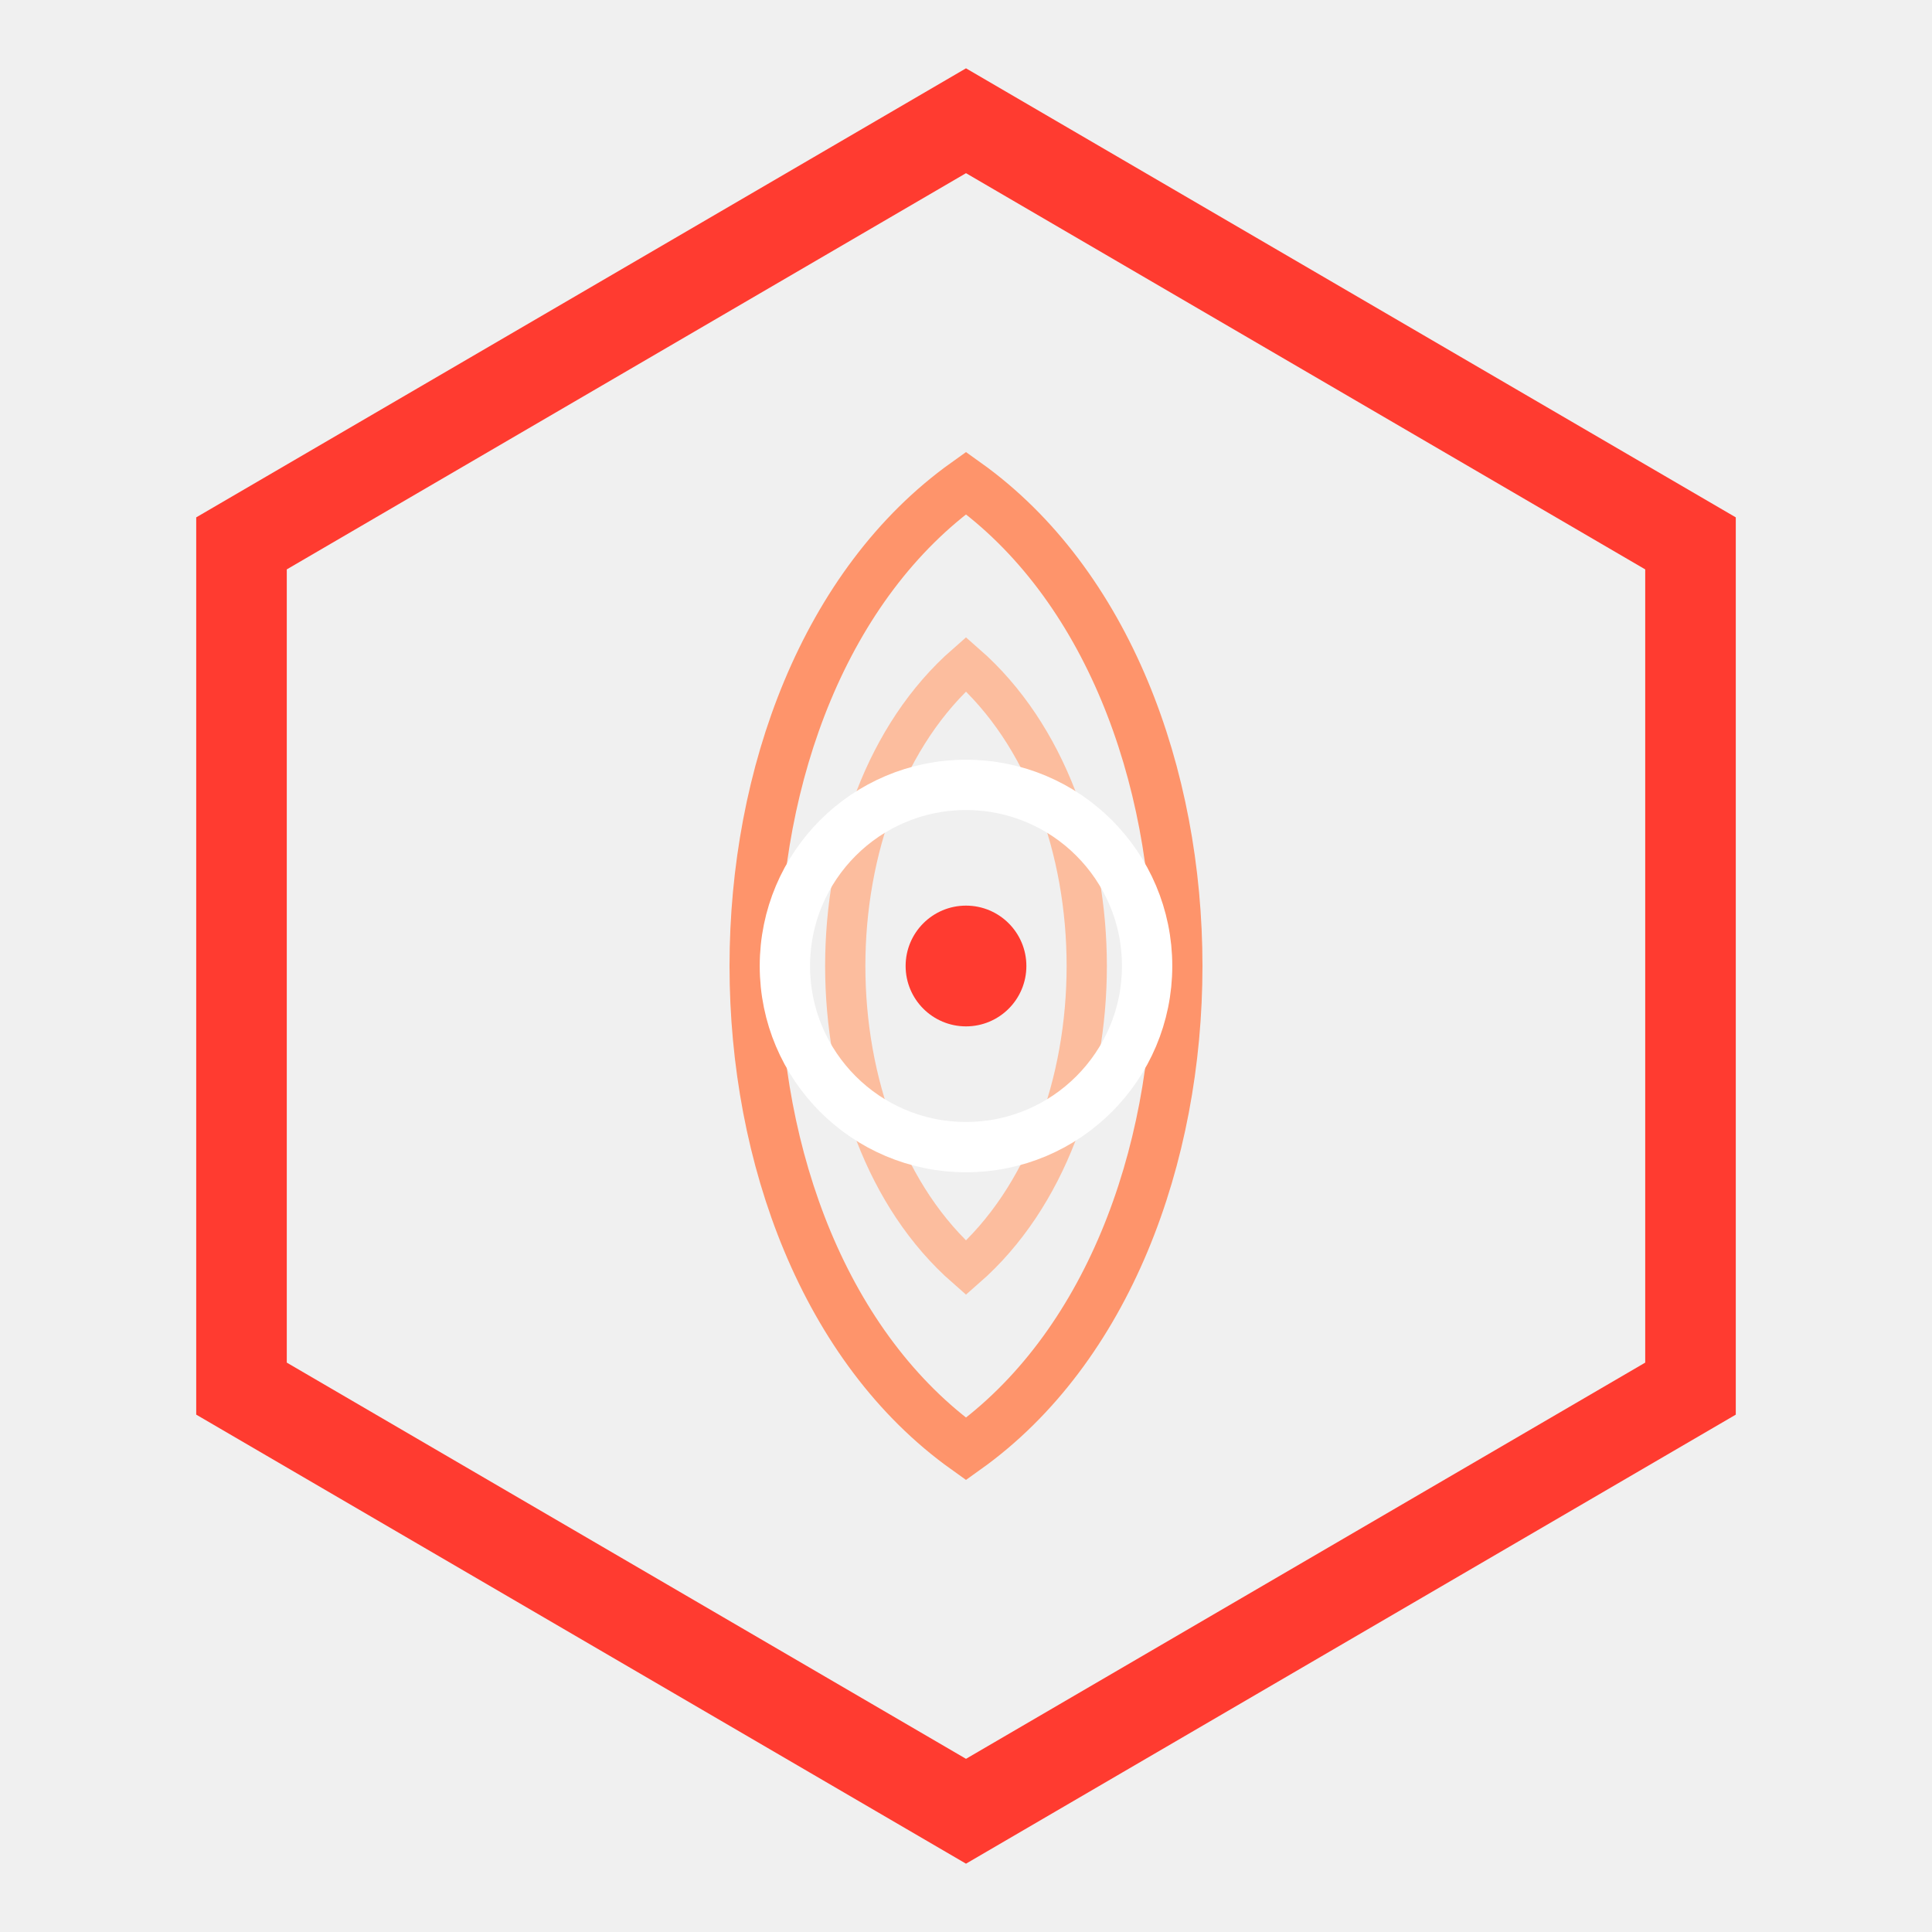
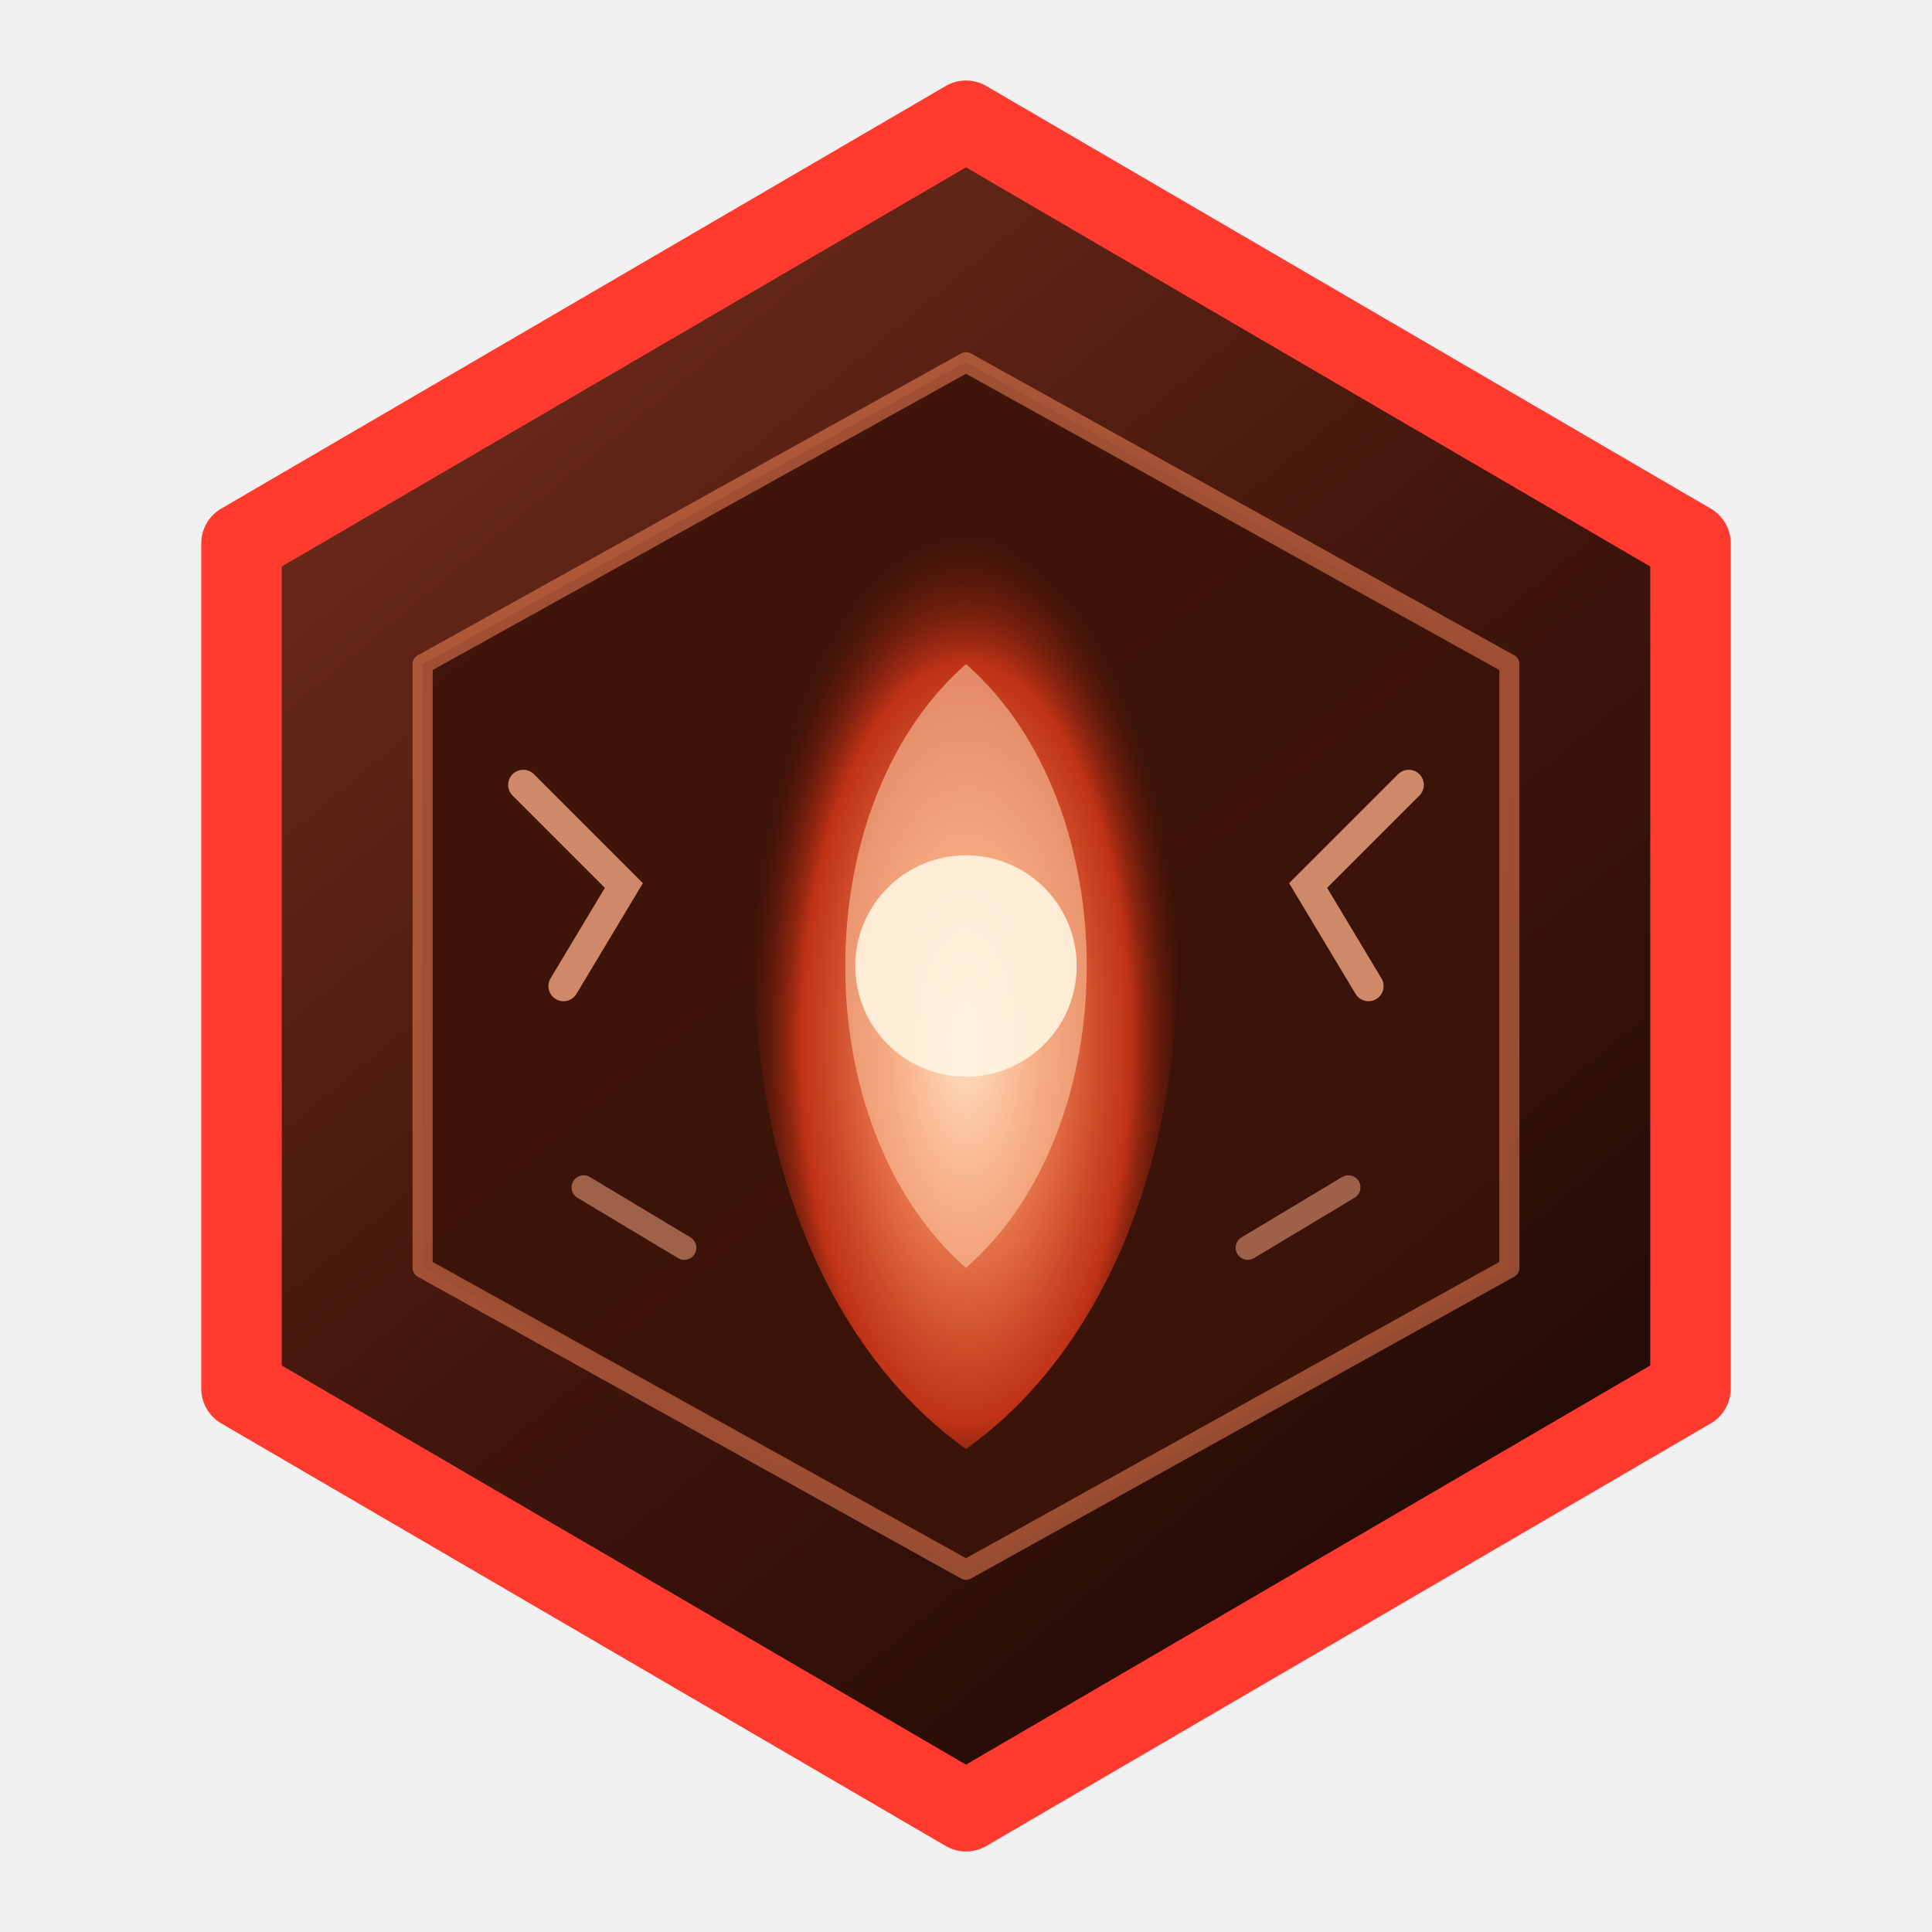
<svg xmlns="http://www.w3.org/2000/svg" viewBox="0 0 192 192">
-   <polygon points="96,12 168,54 168,138 96,180 24,138 24,54" fill="none" stroke="#ff3b30" stroke-width="9" />
-   <path d="M96 48 C124 68 124 124 96 144 C68 124 68 68 96 48 Z" fill="none" stroke="#ff8a5c" stroke-width="5" opacity=".9" />
-   <path d="M96 66 C112 80 112 112 96 126 C80 112 80 80 96 66 Z" fill="none" stroke="#ffb08a" stroke-width="4" opacity=".8" />
-   <circle cx="96" cy="96" r="18" fill="none" stroke="#ffffff" stroke-width="5" />
-   <circle cx="96" cy="96" r="6" fill="#ff3b30" />
+   <defs>
+     <linearGradient id="furnaceBody" x1="20%" y1="8%" x2="80%" y2="92%">
+       <stop offset="0%" stop-color="#6b2a1a" />
+       <stop offset="50%" stop-color="#42160c" />
+       <stop offset="100%" stop-color="#220b06" />
+     </linearGradient>
+     <radialGradient id="combustion" cx="50%" cy="58%" r="52%">
+       <stop offset="0%" stop-color="#fff4e0" />
+       <stop offset="35%" stop-color="#ff8a5c" stop-opacity=".9" />
+       <stop offset="75%" stop-color="#e03a1a" stop-opacity=".8" />
+       <stop offset="100%" stop-color="#7c1a0a" stop-opacity="0" />
+     </radialGradient>
+   </defs>
+   <polygon points="96,12 168,54 168,138 96,180 24,138 24,54" fill="url(#furnaceBody)" stroke="#ff3b30" stroke-width="8" stroke-linejoin="round" />
+   <polygon points="96,36 150,66 150,126 96,156 42,126 42,66" fill="#3d1409" fill-opacity=".88" stroke="#ff8a5c" stroke-width="2" stroke-opacity=".5" stroke-linejoin="round" />
+   <path d="M96 48 C124 68 124 124 96 144 C68 124 68 68 96 48 Z" fill="url(#combustion)" />
+   <path d="M96 66 C112 80 112 112 96 126 C80 112 80 80 96 66 Z" fill="#ffd0a8" fill-opacity=".55" />
+   <g stroke="#ffb08a" stroke-linecap="round" fill="none">
+     <path d="M52 78 L62 88 L56 98" stroke-width="3" stroke-opacity=".75" />
+     <path d="M140 78 L130 88 L136 98" stroke-width="3" stroke-opacity=".75" />
+     <path d="M58 118 L68 124" stroke-width="2.4" stroke-opacity=".5" />
+     <path d="M134 118 L124 124" stroke-width="2.4" stroke-opacity=".5" />
+   </g>
+   <circle cx="96" cy="96" r="11" fill="#fff4e0" fill-opacity=".9" />
</svg>
